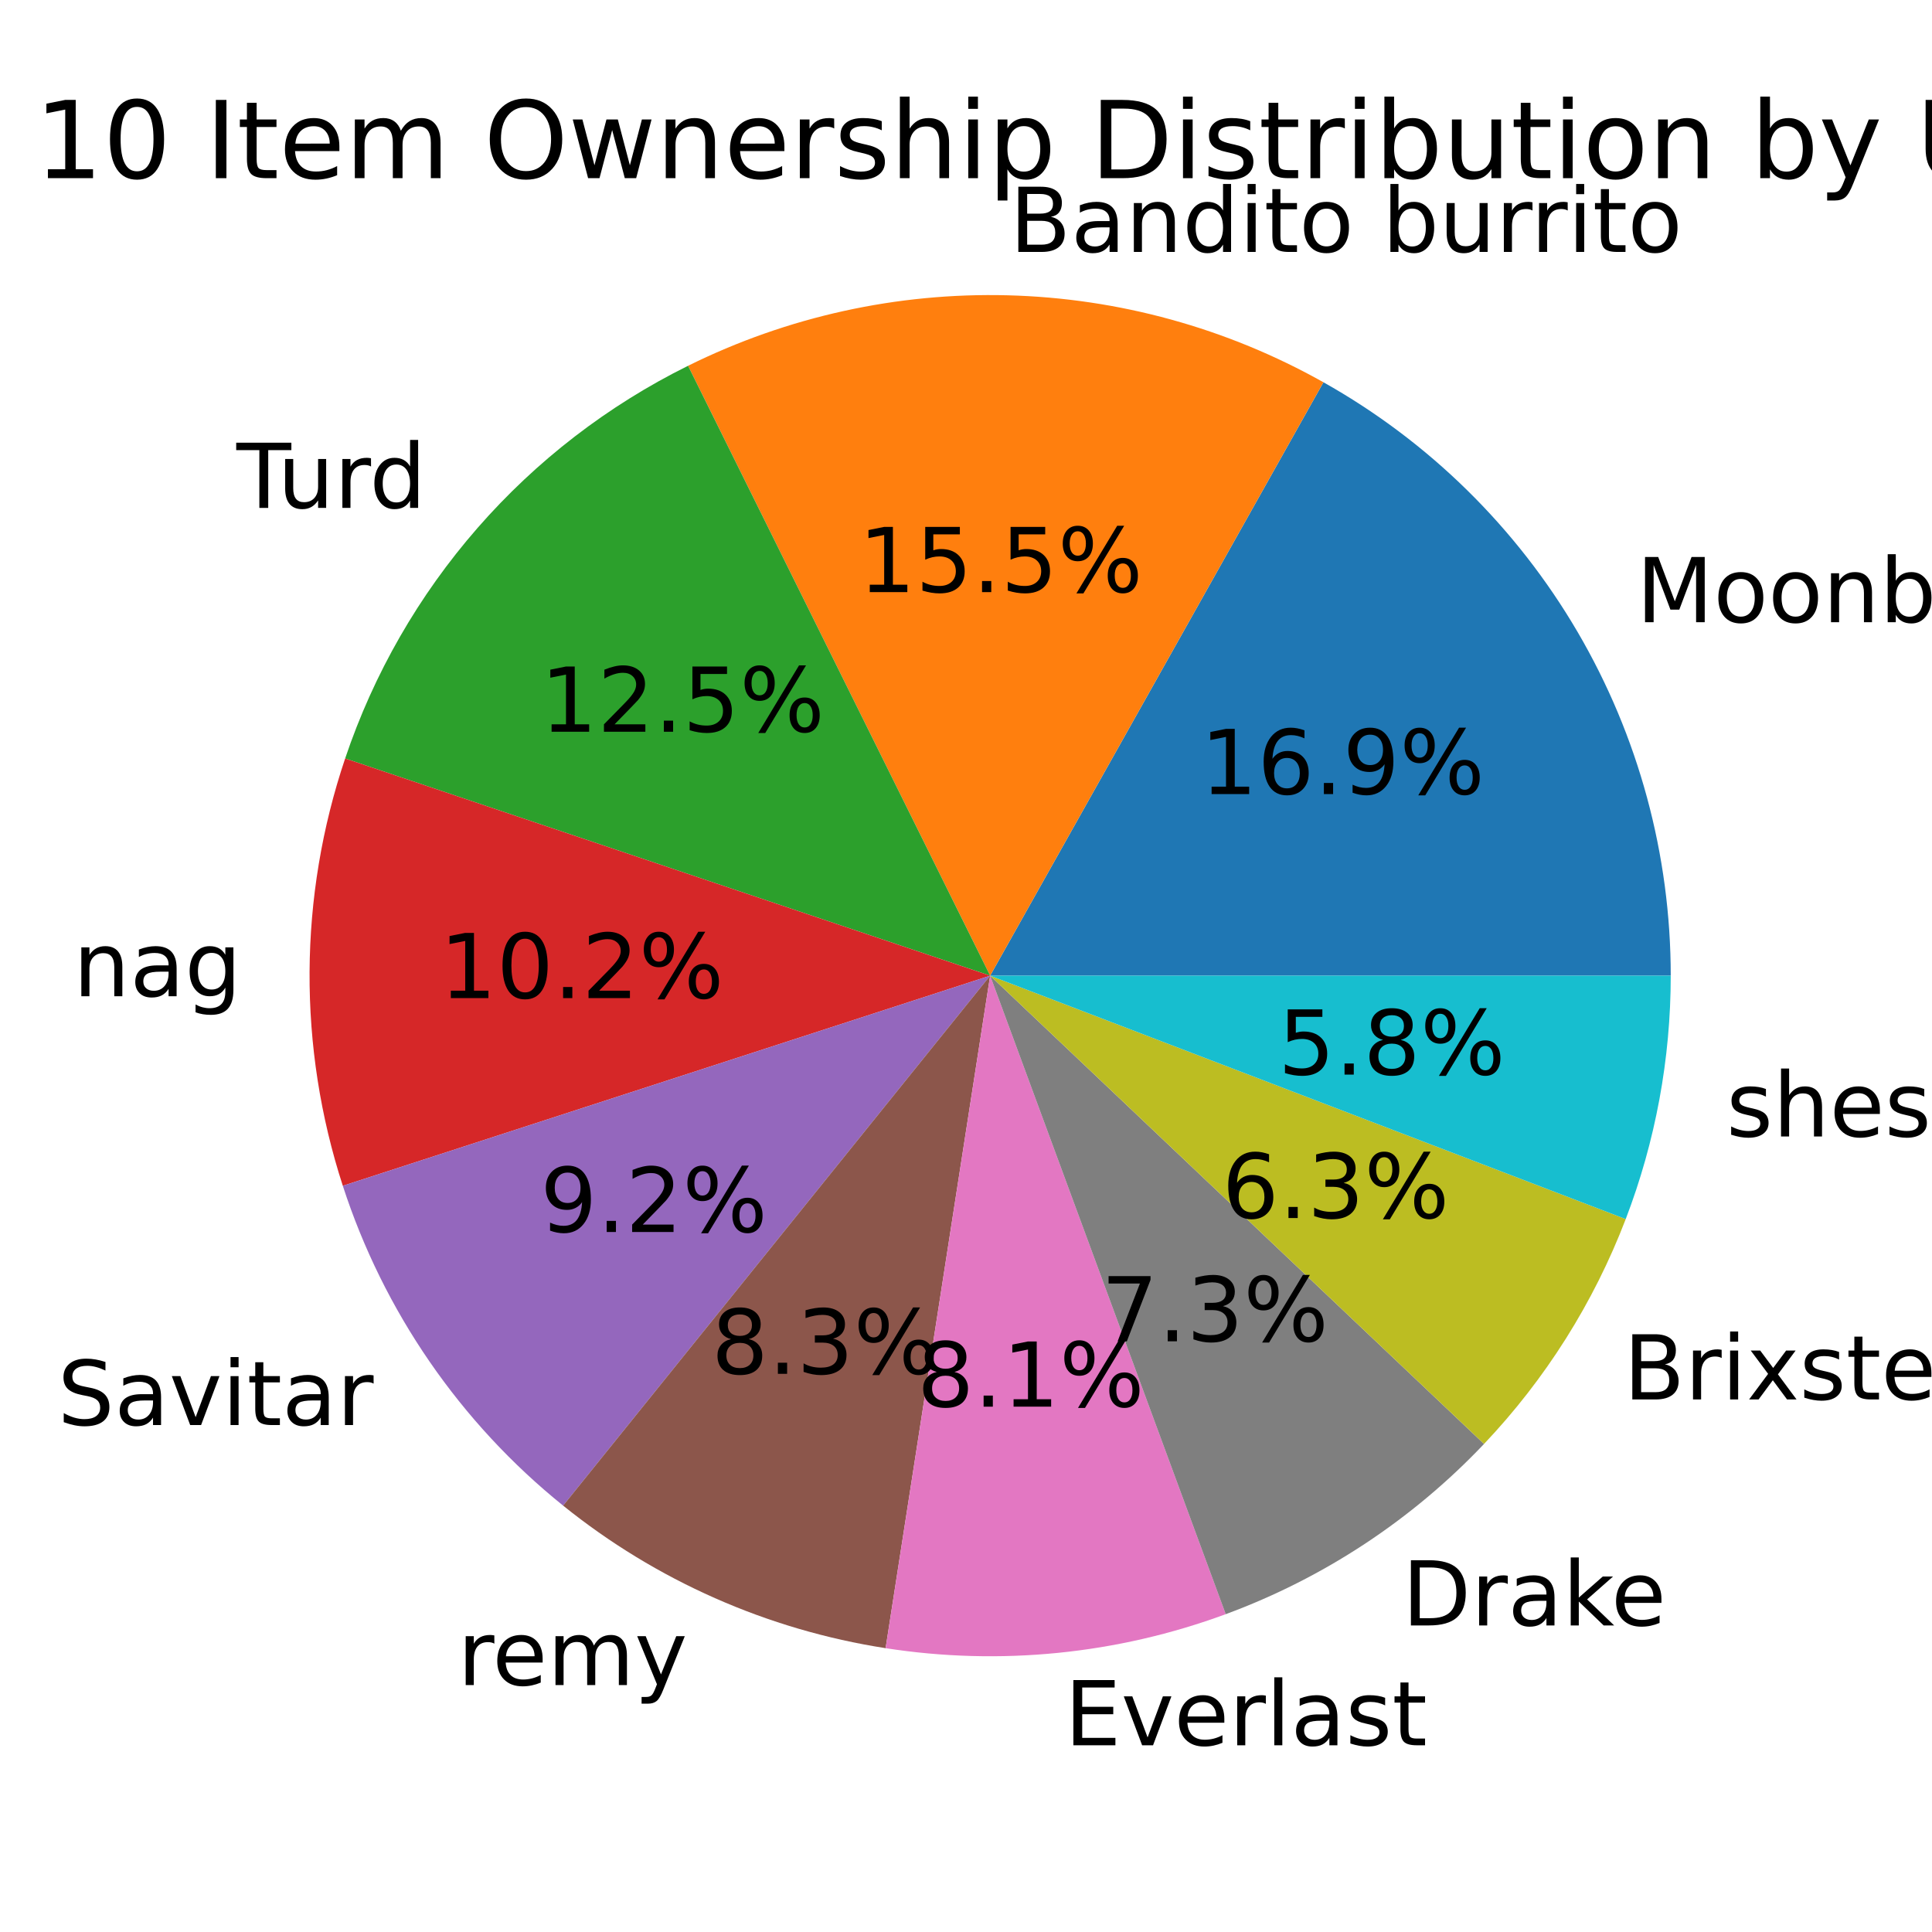
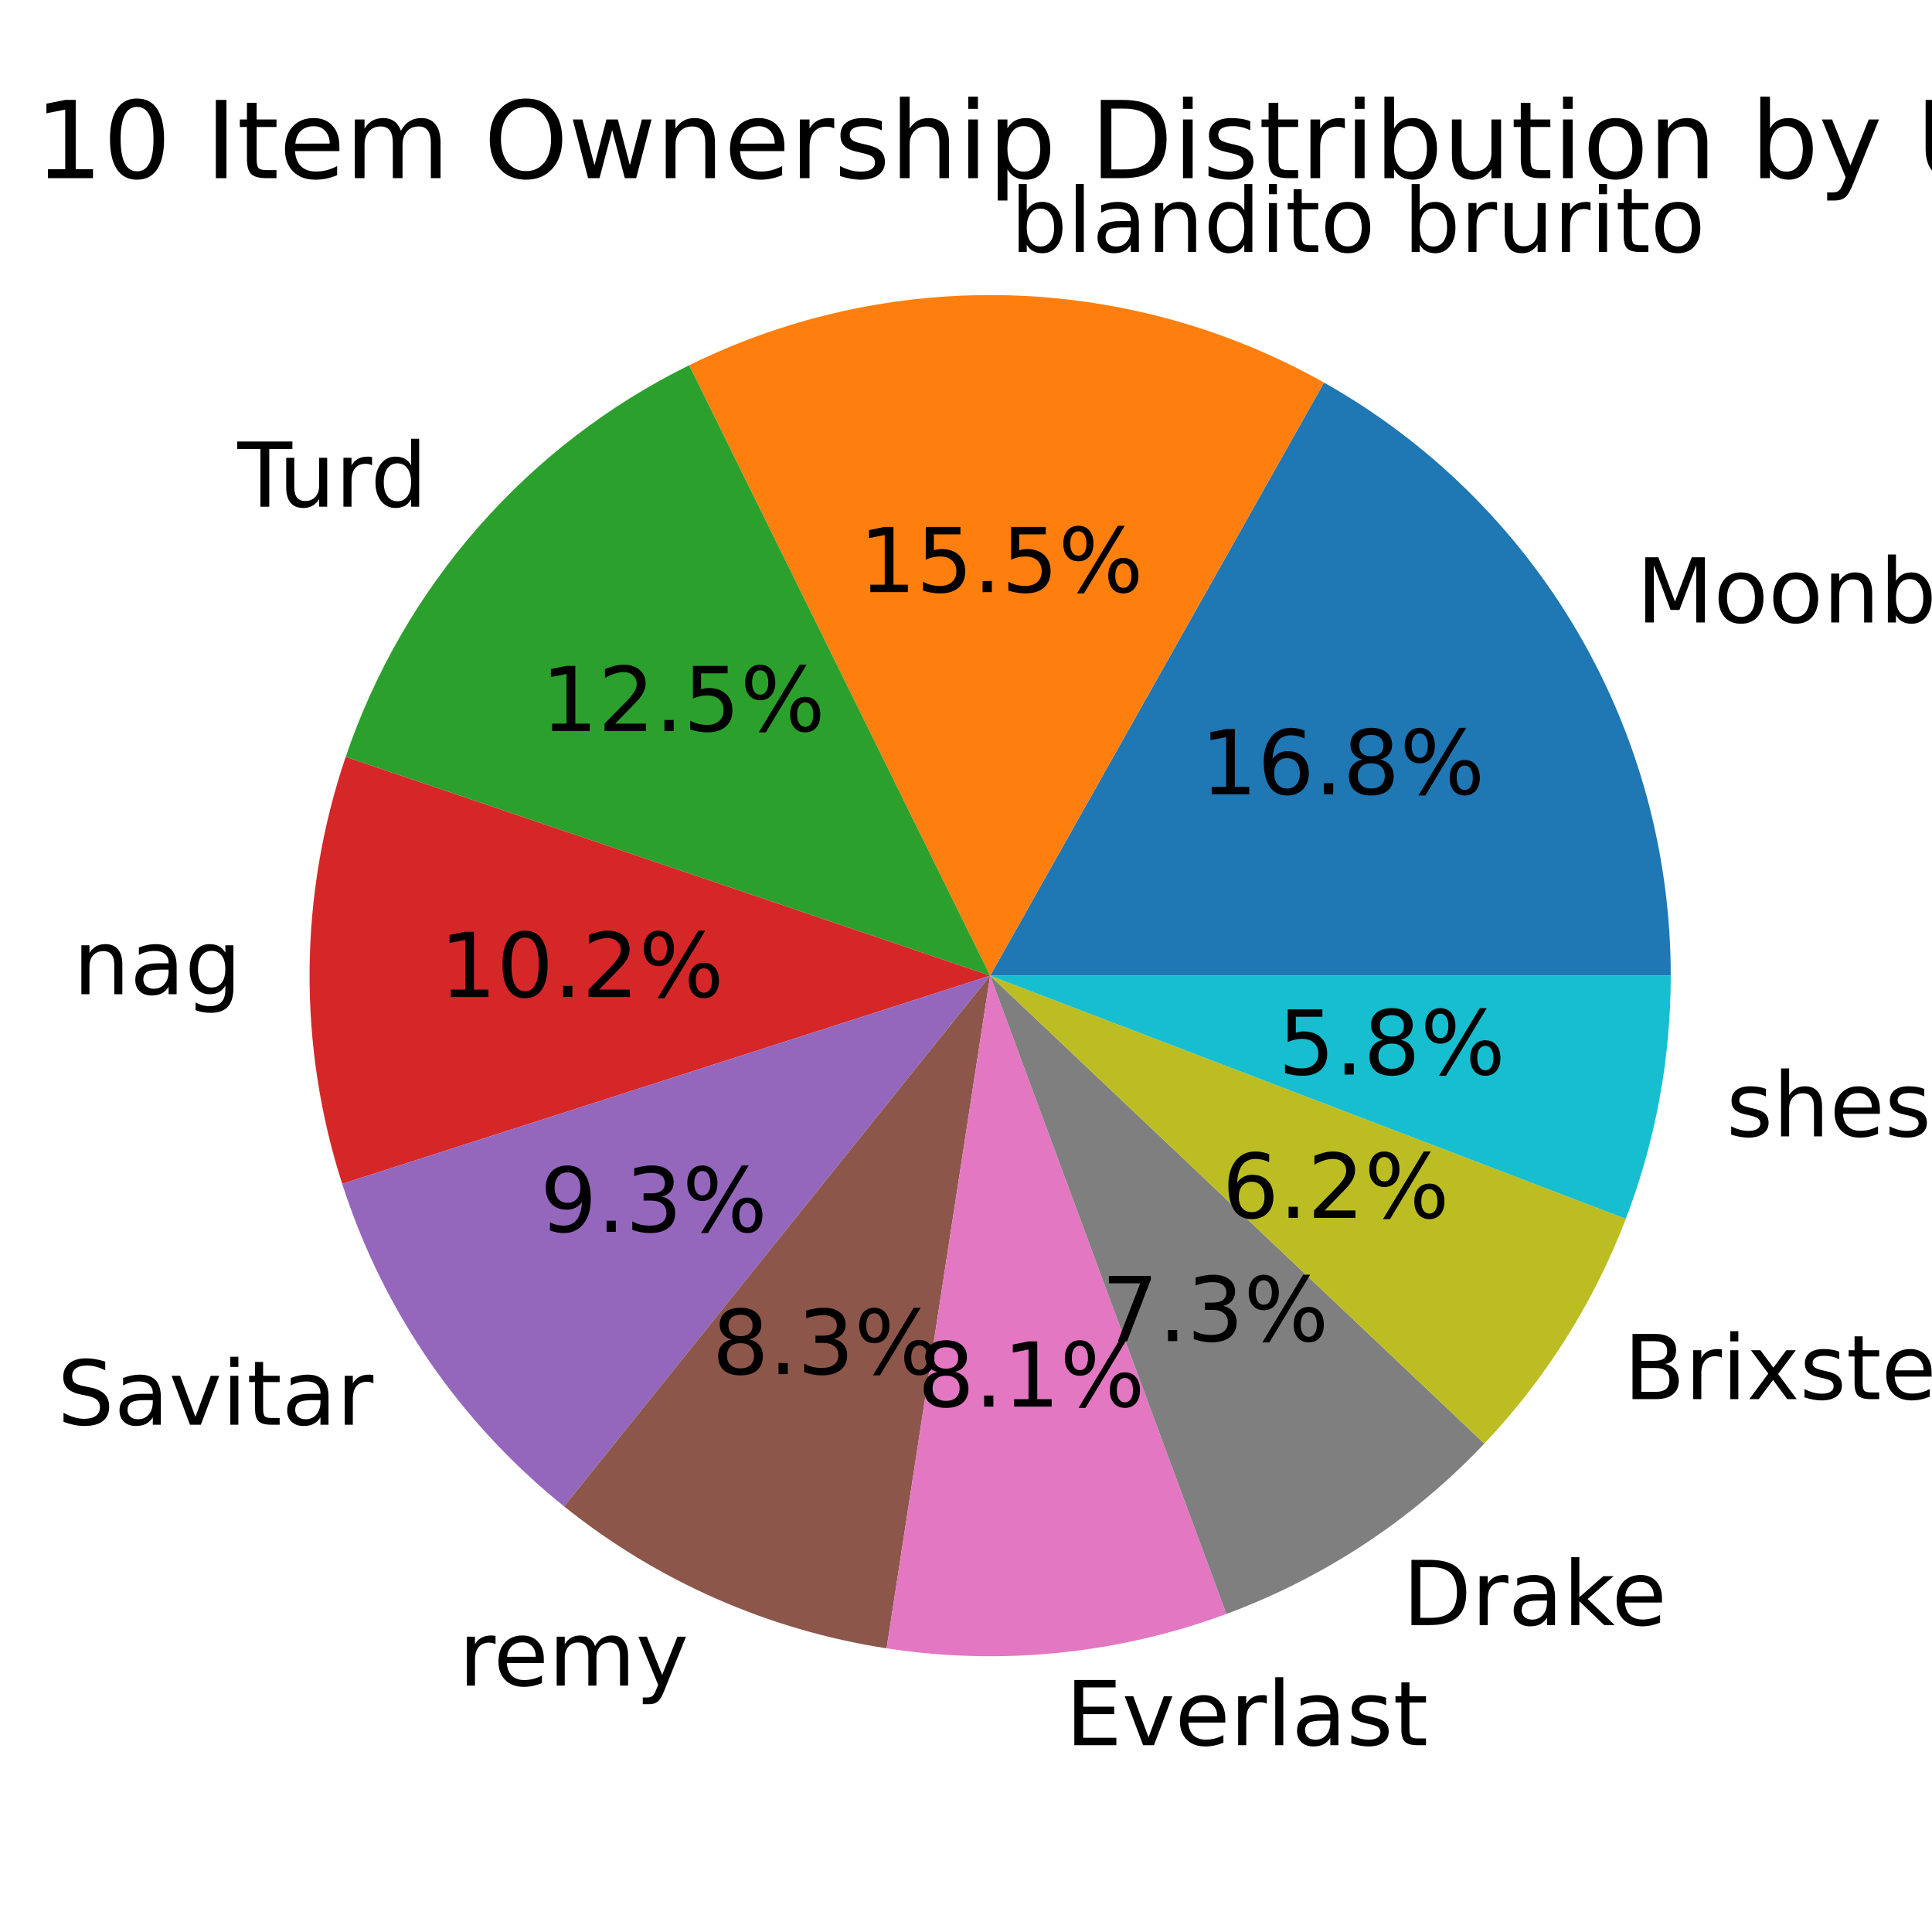
<svg xmlns="http://www.w3.org/2000/svg" xmlns:xlink="http://www.w3.org/1999/xlink" width="216pt" height="216pt" viewBox="0 0 216 216" version="1.1">
  <defs>
    <style type="text/css">*{stroke-linejoin: round; stroke-linecap: butt}</style>
  </defs>
  <g id="figure_1">
    <g id="patch_1">
      <path d="M 0 216  L 216 216  L 216 0  L 0 0  z " style="fill: #ffffff" />
    </g>
    <g id="axes_1">
      <g id="patch_2">
-         <path d="M 186.791 109.08  C 186.791 95.572 183.194 82.304 176.371 70.646  C 169.547 58.987 159.741 49.353 147.963 42.738  L 110.7 109.08  z " style="fill: #1f77b4" />
+         <path d="M 186.791 109.08  C 186.791 95.584 183.2 82.327 176.388 70.676  C 169.576 59.024 159.786 49.393 148.024 42.772  L 110.7 109.08  z " style="fill: #1f77b4" />
      </g>
      <g id="patch_3">
-         <path d="M 147.963 42.738  C 137.167 36.674 125.052 33.336 112.673 33.015  C 100.294 32.694 88.022 35.399 76.926 40.896  L 110.7 109.08  z " style="fill: #ff7f0e" />
+         <path d="M 148.024 42.772  C 137.243 36.703 125.142 33.355 112.775 33.017  C 100.407 32.68 88.142 35.364 77.046 40.836  L 110.7 109.08  z " style="fill: #ff7f0e" />
      </g>
      <g id="patch_4">
-         <path d="M 76.926 40.896  C 67.964 45.335 59.965 51.497 53.386 59.03  C 46.808 66.563 41.779 75.32 38.588 84.798  L 110.7 109.08  z " style="fill: #2ca02c" />
+         <path d="M 77.046 40.836  C 68.084 45.256 60.08 51.397 53.492 58.91  C 46.904 66.422 41.859 75.159 38.647 84.621  L 110.7 109.08  z " style="fill: #2ca02c" />
      </g>
      <g id="patch_5">
-         <path d="M 38.588 84.798  C 35.997 92.49 34.655 100.548 34.61 108.665  C 34.566 116.781 35.821 124.853 38.327 132.574  L 110.7 109.08  z " style="fill: #d62728" />
+         <path d="M 38.647 84.621  C 36.04 92.301 34.678 100.348 34.612 108.457  C 34.545 116.567 35.776 124.635 38.257 132.356  L 110.7 109.08  z " style="fill: #d62728" />
      </g>
      <g id="patch_6">
-         <path d="M 38.327 132.574  C 40.597 139.565 43.867 146.192 48.038 152.245  C 52.208 158.299 57.233 163.717 62.957 168.329  L 110.7 109.08  z " style="fill: #9467bd" />
+         <path d="M 38.257 132.356  C 40.525 139.415 43.812 146.105 48.015 152.213  C 52.218 158.32 57.291 163.781 63.073 168.422  L 110.7 109.08  z " style="fill: #9467bd" />
      </g>
      <g id="patch_7">
-         <path d="M 62.957 168.329  C 68.139 172.505 73.847 175.983 79.935 178.674  C 86.022 181.365 92.436 183.246 99.012 184.268  L 110.7 109.08  z " style="fill: #8c564b" />
+         <path d="M 63.073 168.422  C 68.259 172.584 73.968 176.049 80.055 178.727  C 86.141 181.405 92.553 183.274 99.125 184.285  L 110.7 109.08  z " style="fill: #8c564b" />
      </g>
      <g id="patch_8">
-         <path d="M 99.012 184.268  C 105.383 185.258 111.853 185.435 118.268 184.794  C 124.683 184.152 130.99 182.699 137.039 180.467  L 110.7 109.08  z " style="fill: #e377c2" />
+         <path d="M 99.125 184.285  C 105.491 185.265 111.956 185.433 118.365 184.784  C 124.773 184.135 131.073 182.675 137.114 180.439  L 110.7 109.08  z " style="fill: #e377c2" />
      </g>
      <g id="patch_9">
-         <path d="M 137.039 180.467  C 142.5 178.452 147.713 175.817 152.574 172.613  C 157.434 169.409 161.912 165.658 165.917 161.434  L 110.7 109.08  z " style="fill: #7f7f7f" />
+         <path d="M 137.114 180.439  C 142.569 178.42 147.774 175.782 152.628 172.577  C 157.482 169.372 161.952 165.621 165.951 161.397  L 110.7 109.08  z " style="fill: #7f7f7f" />
      </g>
      <g id="patch_10">
-         <path d="M 165.917 161.434  C 169.349 157.814 172.417 153.865 175.077 149.644  C 177.736 145.424 179.974 140.952 181.758 136.294  L 110.7 109.08  z " style="fill: #bcbd22" />
+         <path d="M 165.951 161.397  C 169.378 157.778 172.441 153.831 175.096 149.613  C 177.751 145.395 179.986 140.926 181.767 136.271  L 110.7 109.08  z " style="fill: #bcbd22" />
      </g>
      <g id="patch_11">
-         <path d="M 181.758 136.294  C 183.418 131.959 184.678 127.482 185.522 122.918  C 186.366 118.353 186.791 113.722 186.791 109.08  L 110.7 109.08  z " style="fill: #17becf" />
+         <path d="M 181.767 136.271  C 183.424 131.94 184.682 127.466 185.524 122.906  C 186.367 118.345 186.791 113.718 186.791 109.08  L 110.7 109.08  z " style="fill: #17becf" />
      </g>
      <g id="matplotlib.axis_1" />
      <g id="matplotlib.axis_2" />
      <g id="text_1">
-         <g transform="translate(182.9376 69.56144) scale(0.1 -0.1)">
+         <g transform="translate(182.957 69.59465) scale(0.1 -0.1)">
          <defs>
            <path id="DejaVuSans-4d" d="M 628 4666  L 1569 4666  L 2759 1491  L 3956 4666  L 4897 4666  L 4897 0  L 4281 0  L 4281 4097  L 3078 897  L 2444 897  L 1241 4097  L 1241 0  L 628 0  L 628 4666  z " transform="scale(0.015625)" />
            <path id="DejaVuSans-6f" d="M 1959 3097  Q 1497 3097 1228 2736  Q 959 2375 959 1747  Q 959 1119 1226 758  Q 1494 397 1959 397  Q 2419 397 2687 759  Q 2956 1122 2956 1747  Q 2956 2369 2687 2733  Q 2419 3097 1959 3097  z M 1959 3584  Q 2709 3584 3137 3096  Q 3566 2609 3566 1747  Q 3566 888 3137 398  Q 2709 -91 1959 -91  Q 1206 -91 779 398  Q 353 888 353 1747  Q 353 2609 779 3096  Q 1206 3584 1959 3584  z " transform="scale(0.015625)" />
            <path id="DejaVuSans-6e" d="M 3513 2113  L 3513 0  L 2938 0  L 2938 2094  Q 2938 2591 2744 2837  Q 2550 3084 2163 3084  Q 1697 3084 1428 2787  Q 1159 2491 1159 1978  L 1159 0  L 581 0  L 581 3500  L 1159 3500  L 1159 2956  Q 1366 3272 1645 3428  Q 1925 3584 2291 3584  Q 2894 3584 3203 3211  Q 3513 2838 3513 2113  z " transform="scale(0.015625)" />
            <path id="DejaVuSans-62" d="M 3116 1747  Q 3116 2381 2855 2742  Q 2594 3103 2138 3103  Q 1681 3103 1420 2742  Q 1159 2381 1159 1747  Q 1159 1113 1420 752  Q 1681 391 2138 391  Q 2594 391 2855 752  Q 3116 1113 3116 1747  z M 1159 2969  Q 1341 3281 1617 3432  Q 1894 3584 2278 3584  Q 2916 3584 3314 3078  Q 3713 2572 3713 1747  Q 3713 922 3314 415  Q 2916 -91 2278 -91  Q 1894 -91 1617 61  Q 1341 213 1159 525  L 1159 0  L 581 0  L 581 4863  L 1159 4863  L 1159 2969  z " transform="scale(0.015625)" />
            <path id="DejaVuSans-6c" d="M 603 4863  L 1178 4863  L 1178 0  L 603 0  L 603 4863  z " transform="scale(0.015625)" />
            <path id="DejaVuSans-6d" d="M 3328 2828  Q 3544 3216 3844 3400  Q 4144 3584 4550 3584  Q 5097 3584 5394 3201  Q 5691 2819 5691 2113  L 5691 0  L 5113 0  L 5113 2094  Q 5113 2597 4934 2840  Q 4756 3084 4391 3084  Q 3944 3084 3684 2787  Q 3425 2491 3425 1978  L 3425 0  L 2847 0  L 2847 2094  Q 2847 2600 2669 2842  Q 2491 3084 2119 3084  Q 1678 3084 1418 2786  Q 1159 2488 1159 1978  L 1159 0  L 581 0  L 581 3500  L 1159 3500  L 1159 2956  Q 1356 3278 1631 3431  Q 1906 3584 2284 3584  Q 2666 3584 2933 3390  Q 3200 3197 3328 2828  z " transform="scale(0.015625)" />
          </defs>
          <use xlink:href="#DejaVuSans-4d" />
          <use xlink:href="#DejaVuSans-6f" x="86.279" />
          <use xlink:href="#DejaVuSans-6f" x="147.461" />
          <use xlink:href="#DejaVuSans-6e" x="208.643" />
          <use xlink:href="#DejaVuSans-62" x="272.021" />
          <use xlink:href="#DejaVuSans-6c" x="335.498" />
          <use xlink:href="#DejaVuSans-6f" x="363.281" />
          <use xlink:href="#DejaVuSans-6f" x="424.463" />
          <use xlink:href="#DejaVuSans-6d" x="485.645" />
        </g>
      </g>
      <g id="text_2">
-         <g transform="translate(134.2187 88.77868) scale(0.1 -0.1)">
+         <g transform="translate(134.2293 88.7968) scale(0.1 -0.1)">
          <defs>
            <path id="DejaVuSans-31" d="M 794 531  L 1825 531  L 1825 4091  L 703 3866  L 703 4441  L 1819 4666  L 2450 4666  L 2450 531  L 3481 531  L 3481 0  L 794 0  L 794 531  z " transform="scale(0.015625)" />
            <path id="DejaVuSans-36" d="M 2113 2584  Q 1688 2584 1439 2293  Q 1191 2003 1191 1497  Q 1191 994 1439 701  Q 1688 409 2113 409  Q 2538 409 2786 701  Q 3034 994 3034 1497  Q 3034 2003 2786 2293  Q 2538 2584 2113 2584  z M 3366 4563  L 3366 3988  Q 3128 4100 2886 4159  Q 2644 4219 2406 4219  Q 1781 4219 1451 3797  Q 1122 3375 1075 2522  Q 1259 2794 1537 2939  Q 1816 3084 2150 3084  Q 2853 3084 3261 2657  Q 3669 2231 3669 1497  Q 3669 778 3244 343  Q 2819 -91 2113 -91  Q 1303 -91 875 529  Q 447 1150 447 2328  Q 447 3434 972 4092  Q 1497 4750 2381 4750  Q 2619 4750 2861 4703  Q 3103 4656 3366 4563  z " transform="scale(0.015625)" />
            <path id="DejaVuSans-2e" d="M 684 794  L 1344 794  L 1344 0  L 684 0  L 684 794  z " transform="scale(0.015625)" />
-             <path id="DejaVuSans-39" d="M 703 97  L 703 672  Q 941 559 1184 500  Q 1428 441 1663 441  Q 2288 441 2617 861  Q 2947 1281 2994 2138  Q 2813 1869 2534 1725  Q 2256 1581 1919 1581  Q 1219 1581 811 2004  Q 403 2428 403 3163  Q 403 3881 828 4315  Q 1253 4750 1959 4750  Q 2769 4750 3195 4129  Q 3622 3509 3622 2328  Q 3622 1225 3098 567  Q 2575 -91 1691 -91  Q 1453 -91 1209 -44  Q 966 3 703 97  z M 1959 2075  Q 2384 2075 2632 2365  Q 2881 2656 2881 3163  Q 2881 3666 2632 3958  Q 2384 4250 1959 4250  Q 1534 4250 1286 3958  Q 1038 3666 1038 3163  Q 1038 2656 1286 2365  Q 1534 2075 1959 2075  z " transform="scale(0.015625)" />
+             <path id="DejaVuSans-38" d="M 2034 2216  Q 1584 2216 1326 1975  Q 1069 1734 1069 1313  Q 1069 891 1326 650  Q 1584 409 2034 409  Q 2484 409 2743 651  Q 3003 894 3003 1313  Q 3003 1734 2745 1975  Q 2488 2216 2034 2216  z M 1403 2484  Q 997 2584 770 2862  Q 544 3141 544 3541  Q 544 4100 942 4425  Q 1341 4750 2034 4750  Q 2731 4750 3128 4425  Q 3525 4100 3525 3541  Q 3525 3141 3298 2862  Q 3072 2584 2669 2484  Q 3125 2378 3379 2068  Q 3634 1759 3634 1313  Q 3634 634 3220 271  Q 2806 -91 2034 -91  Q 1263 -91 848 271  Q 434 634 434 1313  Q 434 1759 690 2068  Q 947 2378 1403 2484  z M 1172 3481  Q 1172 3119 1398 2916  Q 1625 2713 2034 2713  Q 2441 2713 2670 2916  Q 2900 3119 2900 3481  Q 2900 3844 2670 4047  Q 2441 4250 2034 4250  Q 1625 4250 1398 4047  Q 1172 3844 1172 3481  z " transform="scale(0.015625)" />
            <path id="DejaVuSans-25" d="M 4653 2053  Q 4381 2053 4226 1822  Q 4072 1591 4072 1178  Q 4072 772 4226 539  Q 4381 306 4653 306  Q 4919 306 5073 539  Q 5228 772 5228 1178  Q 5228 1588 5073 1820  Q 4919 2053 4653 2053  z M 4653 2450  Q 5147 2450 5437 2106  Q 5728 1763 5728 1178  Q 5728 594 5436 251  Q 5144 -91 4653 -91  Q 4153 -91 3862 251  Q 3572 594 3572 1178  Q 3572 1766 3864 2108  Q 4156 2450 4653 2450  z M 1428 4353  Q 1159 4353 1004 4120  Q 850 3888 850 3481  Q 850 3069 1003 2837  Q 1156 2606 1428 2606  Q 1700 2606 1854 2837  Q 2009 3069 2009 3481  Q 2009 3884 1853 4118  Q 1697 4353 1428 4353  z M 4250 4750  L 4750 4750  L 1831 -91  L 1331 -91  L 4250 4750  z M 1428 4750  Q 1922 4750 2215 4408  Q 2509 4066 2509 3481  Q 2509 2891 2217 2550  Q 1925 2209 1428 2209  Q 931 2209 642 2551  Q 353 2894 353 3481  Q 353 4063 643 4406  Q 934 4750 1428 4750  z " transform="scale(0.015625)" />
          </defs>
          <use xlink:href="#DejaVuSans-31" />
          <use xlink:href="#DejaVuSans-36" x="63.623" />
          <use xlink:href="#DejaVuSans-2e" x="127.246" />
-           <use xlink:href="#DejaVuSans-39" x="159.033" />
+           <use xlink:href="#DejaVuSans-38" x="159.033" />
          <use xlink:href="#DejaVuSans-25" x="222.656" />
        </g>
      </g>
      <g id="text_3">
-         <g transform="translate(112.8701 28.16751) scale(0.1 -0.1)">
-           <defs>
-             <path id="DejaVuSans-42" d="M 1259 2228  L 1259 519  L 2272 519  Q 2781 519 3026 730  Q 3272 941 3272 1375  Q 3272 1813 3026 2020  Q 2781 2228 2272 2228  L 1259 2228  z M 1259 4147  L 1259 2741  L 2194 2741  Q 2656 2741 2882 2914  Q 3109 3088 3109 3444  Q 3109 3797 2882 3972  Q 2656 4147 2194 4147  L 1259 4147  z M 628 4666  L 2241 4666  Q 2963 4666 3353 4366  Q 3744 4066 3744 3513  Q 3744 3084 3544 2831  Q 3344 2578 2956 2516  Q 3422 2416 3680 2098  Q 3938 1781 3938 1306  Q 3938 681 3513 340  Q 3088 0 2303 0  L 628 0  L 628 4666  z " transform="scale(0.015625)" />
+         <g transform="translate(112.9823 28.1705) scale(0.1 -0.1)">
+           <defs>
            <path id="DejaVuSans-61" d="M 2194 1759  Q 1497 1759 1228 1600  Q 959 1441 959 1056  Q 959 750 1161 570  Q 1363 391 1709 391  Q 2188 391 2477 730  Q 2766 1069 2766 1631  L 2766 1759  L 2194 1759  z M 3341 1997  L 3341 0  L 2766 0  L 2766 531  Q 2569 213 2275 61  Q 1981 -91 1556 -91  Q 1019 -91 701 211  Q 384 513 384 1019  Q 384 1609 779 1909  Q 1175 2209 1959 2209  L 2766 2209  L 2766 2266  Q 2766 2663 2505 2880  Q 2244 3097 1772 3097  Q 1472 3097 1187 3025  Q 903 2953 641 2809  L 641 3341  Q 956 3463 1253 3523  Q 1550 3584 1831 3584  Q 2591 3584 2966 3190  Q 3341 2797 3341 1997  z " transform="scale(0.015625)" />
            <path id="DejaVuSans-64" d="M 2906 2969  L 2906 4863  L 3481 4863  L 3481 0  L 2906 0  L 2906 525  Q 2725 213 2448 61  Q 2172 -91 1784 -91  Q 1150 -91 751 415  Q 353 922 353 1747  Q 353 2572 751 3078  Q 1150 3584 1784 3584  Q 2172 3584 2448 3432  Q 2725 3281 2906 2969  z M 947 1747  Q 947 1113 1208 752  Q 1469 391 1925 391  Q 2381 391 2643 752  Q 2906 1113 2906 1747  Q 2906 2381 2643 2742  Q 2381 3103 1925 3103  Q 1469 3103 1208 2742  Q 947 2381 947 1747  z " transform="scale(0.015625)" />
            <path id="DejaVuSans-69" d="M 603 3500  L 1178 3500  L 1178 0  L 603 0  L 603 3500  z M 603 4863  L 1178 4863  L 1178 4134  L 603 4134  L 603 4863  z " transform="scale(0.015625)" />
            <path id="DejaVuSans-74" d="M 1172 4494  L 1172 3500  L 2356 3500  L 2356 3053  L 1172 3053  L 1172 1153  Q 1172 725 1289 603  Q 1406 481 1766 481  L 2356 481  L 2356 0  L 1766 0  Q 1100 0 847 248  Q 594 497 594 1153  L 594 3053  L 172 3053  L 172 3500  L 594 3500  L 594 4494  L 1172 4494  z " transform="scale(0.015625)" />
            <path id="DejaVuSans-20" transform="scale(0.015625)" />
+             <path id="DejaVuSans-72" d="M 2631 2963  Q 2534 3019 2420 3045  Q 2306 3072 2169 3072  Q 1681 3072 1420 2755  Q 1159 2438 1159 1844  L 1159 0  L 581 0  L 581 3500  L 1159 3500  L 1159 2956  Q 1341 3275 1631 3429  Q 1922 3584 2338 3584  Q 2397 3584 2469 3576  Q 2541 3569 2628 3553  L 2631 2963  z " transform="scale(0.015625)" />
            <path id="DejaVuSans-75" d="M 544 1381  L 544 3500  L 1119 3500  L 1119 1403  Q 1119 906 1312 657  Q 1506 409 1894 409  Q 2359 409 2629 706  Q 2900 1003 2900 1516  L 2900 3500  L 3475 3500  L 3475 0  L 2900 0  L 2900 538  Q 2691 219 2414 64  Q 2138 -91 1772 -91  Q 1169 -91 856 284  Q 544 659 544 1381  z M 1991 3584  L 1991 3584  z " transform="scale(0.015625)" />
-             <path id="DejaVuSans-72" d="M 2631 2963  Q 2534 3019 2420 3045  Q 2306 3072 2169 3072  Q 1681 3072 1420 2755  Q 1159 2438 1159 1844  L 1159 0  L 581 0  L 581 3500  L 1159 3500  L 1159 2956  Q 1341 3275 1631 3429  Q 1922 3584 2338 3584  Q 2397 3584 2469 3576  Q 2541 3569 2628 3553  L 2631 2963  z " transform="scale(0.015625)" />
-           </defs>
-           <use xlink:href="#DejaVuSans-42" />
-           <use xlink:href="#DejaVuSans-61" x="68.604" />
-           <use xlink:href="#DejaVuSans-6e" x="129.883" />
-           <use xlink:href="#DejaVuSans-64" x="193.262" />
-           <use xlink:href="#DejaVuSans-69" x="256.738" />
-           <use xlink:href="#DejaVuSans-74" x="284.521" />
-           <use xlink:href="#DejaVuSans-6f" x="323.73" />
-           <use xlink:href="#DejaVuSans-20" x="384.912" />
-           <use xlink:href="#DejaVuSans-62" x="416.699" />
-           <use xlink:href="#DejaVuSans-75" x="480.176" />
-           <use xlink:href="#DejaVuSans-72" x="543.555" />
-           <use xlink:href="#DejaVuSans-72" x="582.918" />
-           <use xlink:href="#DejaVuSans-69" x="624.031" />
-           <use xlink:href="#DejaVuSans-74" x="651.814" />
-           <use xlink:href="#DejaVuSans-6f" x="691.023" />
+           </defs>
+           <use xlink:href="#DejaVuSans-62" />
+           <use xlink:href="#DejaVuSans-6c" x="63.477" />
+           <use xlink:href="#DejaVuSans-61" x="91.26" />
+           <use xlink:href="#DejaVuSans-6e" x="152.539" />
+           <use xlink:href="#DejaVuSans-64" x="215.918" />
+           <use xlink:href="#DejaVuSans-69" x="279.395" />
+           <use xlink:href="#DejaVuSans-74" x="307.178" />
+           <use xlink:href="#DejaVuSans-6f" x="346.387" />
+           <use xlink:href="#DejaVuSans-20" x="407.568" />
+           <use xlink:href="#DejaVuSans-62" x="439.355" />
+           <use xlink:href="#DejaVuSans-72" x="502.832" />
+           <use xlink:href="#DejaVuSans-75" x="543.945" />
+           <use xlink:href="#DejaVuSans-72" x="607.324" />
+           <use xlink:href="#DejaVuSans-69" x="648.438" />
+           <use xlink:href="#DejaVuSans-74" x="676.221" />
+           <use xlink:href="#DejaVuSans-6f" x="715.43" />
        </g>
      </g>
      <g id="text_4">
-         <g transform="translate(96.00008 66.20018) scale(0.1 -0.1)">
+         <g transform="translate(96.06129 66.20181) scale(0.1 -0.1)">
          <defs>
            <path id="DejaVuSans-35" d="M 691 4666  L 3169 4666  L 3169 4134  L 1269 4134  L 1269 2991  Q 1406 3038 1543 3061  Q 1681 3084 1819 3084  Q 2600 3084 3056 2656  Q 3513 2228 3513 1497  Q 3513 744 3044 326  Q 2575 -91 1722 -91  Q 1428 -91 1123 -41  Q 819 9 494 109  L 494 744  Q 775 591 1075 516  Q 1375 441 1709 441  Q 2250 441 2565 725  Q 2881 1009 2881 1497  Q 2881 1984 2565 2268  Q 2250 2553 1709 2553  Q 1456 2553 1204 2497  Q 953 2441 691 2322  L 691 4666  z " transform="scale(0.015625)" />
          </defs>
          <use xlink:href="#DejaVuSans-31" />
          <use xlink:href="#DejaVuSans-35" x="63.623" />
          <use xlink:href="#DejaVuSans-2e" x="127.246" />
          <use xlink:href="#DejaVuSans-35" x="159.033" />
          <use xlink:href="#DejaVuSans-25" x="222.656" />
        </g>
      </g>
      <g id="text_5">
-         <g transform="translate(26.43785 56.78465) scale(0.1 -0.1)">
+         <g transform="translate(26.55382 56.65213) scale(0.1 -0.1)">
          <defs>
            <path id="DejaVuSans-54" d="M -19 4666  L 3928 4666  L 3928 4134  L 2272 4134  L 2272 0  L 1638 0  L 1638 4134  L -19 4134  L -19 4666  z " transform="scale(0.015625)" />
          </defs>
          <use xlink:href="#DejaVuSans-54" />
          <use xlink:href="#DejaVuSans-75" x="45.959" />
          <use xlink:href="#DejaVuSans-72" x="109.338" />
          <use xlink:href="#DejaVuSans-64" x="148.701" />
        </g>
      </g>
      <g id="text_6">
-         <g transform="translate(60.42824 81.80952) scale(0.1 -0.1)">
+         <g transform="translate(60.4915 81.73724) scale(0.1 -0.1)">
          <defs>
            <path id="DejaVuSans-32" d="M 1228 531  L 3431 531  L 3431 0  L 469 0  L 469 531  Q 828 903 1448 1529  Q 2069 2156 2228 2338  Q 2531 2678 2651 2914  Q 2772 3150 2772 3378  Q 2772 3750 2511 3984  Q 2250 4219 1831 4219  Q 1534 4219 1204 4116  Q 875 4013 500 3803  L 500 4441  Q 881 4594 1212 4672  Q 1544 4750 1819 4750  Q 2544 4750 2975 4387  Q 3406 4025 3406 3419  Q 3406 3131 3298 2873  Q 3191 2616 2906 2266  Q 2828 2175 2409 1742  Q 1991 1309 1228 531  z " transform="scale(0.015625)" />
          </defs>
          <use xlink:href="#DejaVuSans-31" />
          <use xlink:href="#DejaVuSans-32" x="63.623" />
          <use xlink:href="#DejaVuSans-2e" x="127.246" />
          <use xlink:href="#DejaVuSans-35" x="159.033" />
          <use xlink:href="#DejaVuSans-25" x="222.656" />
        </g>
      </g>
      <g id="text_7">
-         <g transform="translate(8.187185 111.3825) scale(0.1 -0.1)">
+         <g transform="translate(8.188739 111.1546) scale(0.1 -0.1)">
          <defs>
            <path id="DejaVuSans-67" d="M 2906 1791  Q 2906 2416 2648 2759  Q 2391 3103 1925 3103  Q 1463 3103 1205 2759  Q 947 2416 947 1791  Q 947 1169 1205 825  Q 1463 481 1925 481  Q 2391 481 2648 825  Q 2906 1169 2906 1791  z M 3481 434  Q 3481 -459 3084 -895  Q 2688 -1331 1869 -1331  Q 1566 -1331 1297 -1286  Q 1028 -1241 775 -1147  L 775 -588  Q 1028 -725 1275 -790  Q 1522 -856 1778 -856  Q 2344 -856 2625 -561  Q 2906 -266 2906 331  L 2906 616  Q 2728 306 2450 153  Q 2172 0 1784 0  Q 1141 0 747 490  Q 353 981 353 1791  Q 353 2603 747 3093  Q 1141 3584 1784 3584  Q 2172 3584 2450 3431  Q 2728 3278 2906 2969  L 2906 3500  L 3481 3500  L 3481 434  z " transform="scale(0.015625)" />
          </defs>
          <use xlink:href="#DejaVuSans-6e" />
          <use xlink:href="#DejaVuSans-61" x="63.379" />
          <use xlink:href="#DejaVuSans-67" x="124.658" />
        </g>
      </g>
      <g id="text_8">
-         <g transform="translate(49.16254 111.5902) scale(0.1 -0.1)">
+         <g transform="translate(49.16339 111.4659) scale(0.1 -0.1)">
          <defs>
            <path id="DejaVuSans-30" d="M 2034 4250  Q 1547 4250 1301 3770  Q 1056 3291 1056 2328  Q 1056 1369 1301 889  Q 1547 409 2034 409  Q 2525 409 2770 889  Q 3016 1369 3016 2328  Q 3016 3291 2770 3770  Q 2525 4250 2034 4250  z M 2034 4750  Q 2819 4750 3233 4129  Q 3647 3509 3647 2328  Q 3647 1150 3233 529  Q 2819 -91 2034 -91  Q 1250 -91 836 529  Q 422 1150 422 2328  Q 422 3509 836 4129  Q 1250 4750 2034 4750  z " transform="scale(0.015625)" />
          </defs>
          <use xlink:href="#DejaVuSans-31" />
          <use xlink:href="#DejaVuSans-30" x="63.623" />
          <use xlink:href="#DejaVuSans-2e" x="127.246" />
          <use xlink:href="#DejaVuSans-32" x="159.033" />
          <use xlink:href="#DejaVuSans-25" x="222.656" />
        </g>
      </g>
      <g id="text_9">
-         <g transform="translate(6.438544 159.3213) scale(0.1 -0.1)">
+         <g transform="translate(6.413695 159.2852) scale(0.1 -0.1)">
          <defs>
            <path id="DejaVuSans-53" d="M 3425 4513  L 3425 3897  Q 3066 4069 2747 4153  Q 2428 4238 2131 4238  Q 1616 4238 1336 4038  Q 1056 3838 1056 3469  Q 1056 3159 1242 3001  Q 1428 2844 1947 2747  L 2328 2669  Q 3034 2534 3370 2195  Q 3706 1856 3706 1288  Q 3706 609 3251 259  Q 2797 -91 1919 -91  Q 1588 -91 1214 -16  Q 841 59 441 206  L 441 856  Q 825 641 1194 531  Q 1563 422 1919 422  Q 2459 422 2753 634  Q 3047 847 3047 1241  Q 3047 1584 2836 1778  Q 2625 1972 2144 2069  L 1759 2144  Q 1053 2284 737 2584  Q 422 2884 422 3419  Q 422 4038 858 4394  Q 1294 4750 2059 4750  Q 2388 4750 2728 4690  Q 3069 4631 3425 4513  z " transform="scale(0.015625)" />
            <path id="DejaVuSans-76" d="M 191 3500  L 800 3500  L 1894 563  L 2988 3500  L 3597 3500  L 2284 0  L 1503 0  L 191 3500  z " transform="scale(0.015625)" />
          </defs>
          <use xlink:href="#DejaVuSans-53" />
          <use xlink:href="#DejaVuSans-61" x="63.477" />
          <use xlink:href="#DejaVuSans-76" x="124.756" />
          <use xlink:href="#DejaVuSans-69" x="183.936" />
          <use xlink:href="#DejaVuSans-74" x="211.719" />
          <use xlink:href="#DejaVuSans-61" x="250.928" />
          <use xlink:href="#DejaVuSans-72" x="312.207" />
        </g>
      </g>
      <g id="text_10">
-         <g transform="translate(60.40021 137.7386) scale(0.1 -0.1)">
+         <g transform="translate(60.38666 137.7189) scale(0.1 -0.1)">
+           <defs>
+             <path id="DejaVuSans-39" d="M 703 97  L 703 672  Q 941 559 1184 500  Q 1428 441 1663 441  Q 2288 441 2617 861  Q 2947 1281 2994 2138  Q 2813 1869 2534 1725  Q 2256 1581 1919 1581  Q 1219 1581 811 2004  Q 403 2428 403 3163  Q 403 3881 828 4315  Q 1253 4750 1959 4750  Q 2769 4750 3195 4129  Q 3622 3509 3622 2328  Q 3622 1225 3098 567  Q 2575 -91 1691 -91  Q 1453 -91 1209 -44  Q 966 3 703 97  z M 1959 2075  Q 2384 2075 2632 2365  Q 2881 2656 2881 3163  Q 2881 3666 2632 3958  Q 2384 4250 1959 4250  Q 1534 4250 1286 3958  Q 1038 3666 1038 3163  Q 1038 2656 1286 2365  Q 1534 2075 1959 2075  z " transform="scale(0.015625)" />
+             <path id="DejaVuSans-33" d="M 2597 2516  Q 3050 2419 3304 2112  Q 3559 1806 3559 1356  Q 3559 666 3084 287  Q 2609 -91 1734 -91  Q 1441 -91 1130 -33  Q 819 25 488 141  L 488 750  Q 750 597 1062 519  Q 1375 441 1716 441  Q 2309 441 2620 675  Q 2931 909 2931 1356  Q 2931 1769 2642 2001  Q 2353 2234 1838 2234  L 1294 2234  L 1294 2753  L 1863 2753  Q 2328 2753 2575 2939  Q 2822 3125 2822 3475  Q 2822 3834 2567 4026  Q 2313 4219 1838 4219  Q 1578 4219 1281 4162  Q 984 4106 628 3988  L 628 4550  Q 988 4650 1302 4700  Q 1616 4750 1894 4750  Q 2613 4750 3031 4423  Q 3450 4097 3450 3541  Q 3450 3153 3228 2886  Q 3006 2619 2597 2516  z " transform="scale(0.015625)" />
+           </defs>
          <use xlink:href="#DejaVuSans-39" />
          <use xlink:href="#DejaVuSans-2e" x="63.623" />
-           <use xlink:href="#DejaVuSans-32" x="95.41" />
+           <use xlink:href="#DejaVuSans-33" x="95.41" />
          <use xlink:href="#DejaVuSans-25" x="159.033" />
        </g>
      </g>
      <g id="text_11">
-         <g transform="translate(51.15957 188.3927) scale(0.1 -0.1)">
+         <g transform="translate(51.29167 188.4509) scale(0.1 -0.1)">
          <defs>
            <path id="DejaVuSans-65" d="M 3597 1894  L 3597 1613  L 953 1613  Q 991 1019 1311 708  Q 1631 397 2203 397  Q 2534 397 2845 478  Q 3156 559 3463 722  L 3463 178  Q 3153 47 2828 -22  Q 2503 -91 2169 -91  Q 1331 -91 842 396  Q 353 884 353 1716  Q 353 2575 817 3079  Q 1281 3584 2069 3584  Q 2775 3584 3186 3129  Q 3597 2675 3597 1894  z M 3022 2063  Q 3016 2534 2758 2815  Q 2500 3097 2075 3097  Q 1594 3097 1305 2825  Q 1016 2553 972 2059  L 3022 2063  z " transform="scale(0.015625)" />
            <path id="DejaVuSans-79" d="M 2059 -325  Q 1816 -950 1584 -1140  Q 1353 -1331 966 -1331  L 506 -1331  L 506 -850  L 844 -850  Q 1081 -850 1212 -737  Q 1344 -625 1503 -206  L 1606 56  L 191 3500  L 800 3500  L 1894 763  L 2988 3500  L 3597 3500  L 2059 -325  z " transform="scale(0.015625)" />
          </defs>
          <use xlink:href="#DejaVuSans-72" />
          <use xlink:href="#DejaVuSans-65" x="38.863" />
          <use xlink:href="#DejaVuSans-6d" x="100.387" />
          <use xlink:href="#DejaVuSans-79" x="197.799" />
        </g>
      </g>
      <g id="text_12">
-         <g transform="translate(79.53839 153.5957) scale(0.1 -0.1)">
-           <defs>
-             <path id="DejaVuSans-38" d="M 2034 2216  Q 1584 2216 1326 1975  Q 1069 1734 1069 1313  Q 1069 891 1326 650  Q 1584 409 2034 409  Q 2484 409 2743 651  Q 3003 894 3003 1313  Q 3003 1734 2745 1975  Q 2488 2216 2034 2216  z M 1403 2484  Q 997 2584 770 2862  Q 544 3141 544 3541  Q 544 4100 942 4425  Q 1341 4750 2034 4750  Q 2731 4750 3128 4425  Q 3525 4100 3525 3541  Q 3525 3141 3298 2862  Q 3072 2584 2669 2484  Q 3125 2378 3379 2068  Q 3634 1759 3634 1313  Q 3634 634 3220 271  Q 2806 -91 2034 -91  Q 1263 -91 848 271  Q 434 634 434 1313  Q 434 1759 690 2068  Q 947 2378 1403 2484  z M 1172 3481  Q 1172 3119 1398 2916  Q 1625 2713 2034 2713  Q 2441 2713 2670 2916  Q 2900 3119 2900 3481  Q 2900 3844 2670 4047  Q 2441 4250 2034 4250  Q 1625 4250 1398 4047  Q 1172 3844 1172 3481  z " transform="scale(0.015625)" />
-             <path id="DejaVuSans-33" d="M 2597 2516  Q 3050 2419 3304 2112  Q 3559 1806 3559 1356  Q 3559 666 3084 287  Q 2609 -91 1734 -91  Q 1441 -91 1130 -33  Q 819 25 488 141  L 488 750  Q 750 597 1062 519  Q 1375 441 1716 441  Q 2309 441 2620 675  Q 2931 909 2931 1356  Q 2931 1769 2642 2001  Q 2353 2234 1838 2234  L 1294 2234  L 1294 2753  L 1863 2753  Q 2328 2753 2575 2939  Q 2822 3125 2822 3475  Q 2822 3834 2567 4026  Q 2313 4219 1838 4219  Q 1578 4219 1281 4162  Q 984 4106 628 3988  L 628 4550  Q 988 4650 1302 4700  Q 1616 4750 1894 4750  Q 2613 4750 3031 4423  Q 3450 4097 3450 3541  Q 3450 3153 3228 2886  Q 3006 2619 2597 2516  z " transform="scale(0.015625)" />
-           </defs>
+         <g transform="translate(79.61044 153.6275) scale(0.1 -0.1)">
          <use xlink:href="#DejaVuSans-38" />
          <use xlink:href="#DejaVuSans-2e" x="63.623" />
          <use xlink:href="#DejaVuSans-33" x="95.41" />
          <use xlink:href="#DejaVuSans-25" x="159.033" />
        </g>
      </g>
      <g id="text_13">
-         <g transform="translate(119.0248 195.1244) scale(0.1 -0.1)">
+         <g transform="translate(119.1312 195.1137) scale(0.1 -0.1)">
          <defs>
            <path id="DejaVuSans-45" d="M 628 4666  L 3578 4666  L 3578 4134  L 1259 4134  L 1259 2753  L 3481 2753  L 3481 2222  L 1259 2222  L 1259 531  L 3634 531  L 3634 0  L 628 0  L 628 4666  z " transform="scale(0.015625)" />
            <path id="DejaVuSans-73" d="M 2834 3397  L 2834 2853  Q 2591 2978 2328 3040  Q 2066 3103 1784 3103  Q 1356 3103 1142 2972  Q 928 2841 928 2578  Q 928 2378 1081 2264  Q 1234 2150 1697 2047  L 1894 2003  Q 2506 1872 2764 1633  Q 3022 1394 3022 966  Q 3022 478 2636 193  Q 2250 -91 1575 -91  Q 1294 -91 989 -36  Q 684 19 347 128  L 347 722  Q 666 556 975 473  Q 1284 391 1588 391  Q 1994 391 2212 530  Q 2431 669 2431 922  Q 2431 1156 2273 1281  Q 2116 1406 1581 1522  L 1381 1569  Q 847 1681 609 1914  Q 372 2147 372 2553  Q 372 3047 722 3315  Q 1072 3584 1716 3584  Q 2034 3584 2315 3537  Q 2597 3491 2834 3397  z " transform="scale(0.015625)" />
          </defs>
          <use xlink:href="#DejaVuSans-45" />
          <use xlink:href="#DejaVuSans-76" x="63.184" />
          <use xlink:href="#DejaVuSans-65" x="122.363" />
          <use xlink:href="#DejaVuSans-72" x="183.887" />
          <use xlink:href="#DejaVuSans-6c" x="225" />
          <use xlink:href="#DejaVuSans-61" x="252.783" />
          <use xlink:href="#DejaVuSans-73" x="314.062" />
          <use xlink:href="#DejaVuSans-74" x="366.162" />
        </g>
      </g>
      <g id="text_14">
-         <g transform="translate(102.5385 157.2675) scale(0.1 -0.1)">
+         <g transform="translate(102.5965 157.2617) scale(0.1 -0.1)">
          <use xlink:href="#DejaVuSans-38" />
          <use xlink:href="#DejaVuSans-2e" x="63.623" />
          <use xlink:href="#DejaVuSans-31" x="95.41" />
          <use xlink:href="#DejaVuSans-25" x="159.033" />
        </g>
      </g>
      <g id="text_15">
-         <g transform="translate(156.761 181.7255) scale(0.1 -0.1)">
+         <g transform="translate(156.821 181.686) scale(0.1 -0.1)">
          <defs>
            <path id="DejaVuSans-44" d="M 1259 4147  L 1259 519  L 2022 519  Q 2988 519 3436 956  Q 3884 1394 3884 2338  Q 3884 3275 3436 3711  Q 2988 4147 2022 4147  L 1259 4147  z M 628 4666  L 1925 4666  Q 3281 4666 3915 4102  Q 4550 3538 4550 2338  Q 4550 1131 3912 565  Q 3275 0 1925 0  L 628 0  L 628 4666  z " transform="scale(0.015625)" />
            <path id="DejaVuSans-6b" d="M 581 4863  L 1159 4863  L 1159 1991  L 2875 3500  L 3609 3500  L 1753 1863  L 3688 0  L 2938 0  L 1159 1709  L 1159 0  L 581 0  L 581 4863  z " transform="scale(0.015625)" />
          </defs>
          <use xlink:href="#DejaVuSans-44" />
          <use xlink:href="#DejaVuSans-72" x="77.002" />
          <use xlink:href="#DejaVuSans-61" x="118.115" />
          <use xlink:href="#DejaVuSans-6b" x="179.395" />
          <use xlink:href="#DejaVuSans-65" x="233.68" />
        </g>
      </g>
      <g id="text_16">
-         <g transform="translate(123.1219 149.9591) scale(0.1 -0.1)">
+         <g transform="translate(123.1545 149.9375) scale(0.1 -0.1)">
          <defs>
            <path id="DejaVuSans-37" d="M 525 4666  L 3525 4666  L 3525 4397  L 1831 0  L 1172 0  L 2766 4134  L 525 4134  L 525 4666  z " transform="scale(0.015625)" />
          </defs>
          <use xlink:href="#DejaVuSans-37" />
          <use xlink:href="#DejaVuSans-2e" x="63.623" />
          <use xlink:href="#DejaVuSans-33" x="95.41" />
          <use xlink:href="#DejaVuSans-25" x="159.033" />
        </g>
      </g>
      <g id="text_17">
-         <g transform="translate(181.5143 156.4602) scale(0.1 -0.1)">
-           <defs>
+         <g transform="translate(181.5361 156.4257) scale(0.1 -0.1)">
+           <defs>
+             <path id="DejaVuSans-42" d="M 1259 2228  L 1259 519  L 2272 519  Q 2781 519 3026 730  Q 3272 941 3272 1375  Q 3272 1813 3026 2020  Q 2781 2228 2272 2228  L 1259 2228  z M 1259 4147  L 1259 2741  L 2194 2741  Q 2656 2741 2882 2914  Q 3109 3088 3109 3444  Q 3109 3797 2882 3972  Q 2656 4147 2194 4147  L 1259 4147  z M 628 4666  L 2241 4666  Q 2963 4666 3353 4366  Q 3744 4066 3744 3513  Q 3744 3084 3544 2831  Q 3344 2578 2956 2516  Q 3422 2416 3680 2098  Q 3938 1781 3938 1306  Q 3938 681 3513 340  Q 3088 0 2303 0  L 628 0  L 628 4666  z " transform="scale(0.015625)" />
            <path id="DejaVuSans-78" d="M 3513 3500  L 2247 1797  L 3578 0  L 2900 0  L 1881 1375  L 863 0  L 184 0  L 1544 1831  L 300 3500  L 978 3500  L 1906 2253  L 2834 3500  L 3513 3500  z " transform="scale(0.015625)" />
          </defs>
          <use xlink:href="#DejaVuSans-42" />
          <use xlink:href="#DejaVuSans-72" x="68.604" />
          <use xlink:href="#DejaVuSans-69" x="109.717" />
          <use xlink:href="#DejaVuSans-78" x="137.5" />
          <use xlink:href="#DejaVuSans-73" x="196.68" />
          <use xlink:href="#DejaVuSans-74" x="248.779" />
          <use xlink:href="#DejaVuSans-65" x="287.988" />
          <use xlink:href="#DejaVuSans-72" x="349.512" />
        </g>
      </g>
      <g id="text_18">
-         <g transform="translate(136.6237 136.178) scale(0.1 -0.1)">
+         <g transform="translate(136.6355 136.1592) scale(0.1 -0.1)">
          <use xlink:href="#DejaVuSans-36" />
          <use xlink:href="#DejaVuSans-2e" x="63.623" />
-           <use xlink:href="#DejaVuSans-33" x="95.41" />
+           <use xlink:href="#DejaVuSans-32" x="95.41" />
          <use xlink:href="#DejaVuSans-25" x="159.033" />
        </g>
      </g>
      <g id="text_19">
-         <g transform="translate(193.0043 127.0607) scale(0.1 -0.1)">
+         <g transform="translate(193.0067 127.0476) scale(0.1 -0.1)">
          <defs>
            <path id="DejaVuSans-68" d="M 3513 2113  L 3513 0  L 2938 0  L 2938 2094  Q 2938 2591 2744 2837  Q 2550 3084 2163 3084  Q 1697 3084 1428 2787  Q 1159 2491 1159 1978  L 1159 0  L 581 0  L 581 4863  L 1159 4863  L 1159 2956  Q 1366 3272 1645 3428  Q 1925 3584 2291 3584  Q 2894 3584 3203 3211  Q 3513 2838 3513 2113  z " transform="scale(0.015625)" />
          </defs>
          <use xlink:href="#DejaVuSans-73" />
          <use xlink:href="#DejaVuSans-68" x="52.1" />
          <use xlink:href="#DejaVuSans-65" x="115.479" />
          <use xlink:href="#DejaVuSans-73" x="177.002" />
          <use xlink:href="#DejaVuSans-6b" x="229.102" />
          <use xlink:href="#DejaVuSans-69" x="287.012" />
          <use xlink:href="#DejaVuSans-74" x="314.795" />
        </g>
      </g>
      <g id="text_20">
-         <g transform="translate(142.8909 120.1419) scale(0.1 -0.1)">
+         <g transform="translate(142.8922 120.1348) scale(0.1 -0.1)">
          <use xlink:href="#DejaVuSans-35" />
          <use xlink:href="#DejaVuSans-2e" x="63.623" />
          <use xlink:href="#DejaVuSans-38" x="95.41" />
          <use xlink:href="#DejaVuSans-25" x="159.033" />
        </g>
      </g>
      <g id="text_21">
        <g transform="translate(-20.19281 19.92) scale(0.12 -0.12)">
          <defs>
            <path id="DejaVuSans-70" d="M 1159 525  L 1159 -1331  L 581 -1331  L 581 3500  L 1159 3500  L 1159 2969  Q 1341 3281 1617 3432  Q 1894 3584 2278 3584  Q 2916 3584 3314 3078  Q 3713 2572 3713 1747  Q 3713 922 3314 415  Q 2916 -91 2278 -91  Q 1894 -91 1617 61  Q 1341 213 1159 525  z M 3116 1747  Q 3116 2381 2855 2742  Q 2594 3103 2138 3103  Q 1681 3103 1420 2742  Q 1159 2381 1159 1747  Q 1159 1113 1420 752  Q 1681 391 2138 391  Q 2594 391 2855 752  Q 3116 1113 3116 1747  z " transform="scale(0.015625)" />
            <path id="DejaVuSans-49" d="M 628 4666  L 1259 4666  L 1259 0  L 628 0  L 628 4666  z " transform="scale(0.015625)" />
            <path id="DejaVuSans-4f" d="M 2522 4238  Q 1834 4238 1429 3725  Q 1025 3213 1025 2328  Q 1025 1447 1429 934  Q 1834 422 2522 422  Q 3209 422 3611 934  Q 4013 1447 4013 2328  Q 4013 3213 3611 3725  Q 3209 4238 2522 4238  z M 2522 4750  Q 3503 4750 4090 4092  Q 4678 3434 4678 2328  Q 4678 1225 4090 567  Q 3503 -91 2522 -91  Q 1538 -91 948 565  Q 359 1222 359 2328  Q 359 3434 948 4092  Q 1538 4750 2522 4750  z " transform="scale(0.015625)" />
            <path id="DejaVuSans-77" d="M 269 3500  L 844 3500  L 1563 769  L 2278 3500  L 2956 3500  L 3675 769  L 4391 3500  L 4966 3500  L 4050 0  L 3372 0  L 2619 2869  L 1863 0  L 1184 0  L 269 3500  z " transform="scale(0.015625)" />
            <path id="DejaVuSans-55" d="M 556 4666  L 1191 4666  L 1191 1831  Q 1191 1081 1462 751  Q 1734 422 2344 422  Q 2950 422 3222 751  Q 3494 1081 3494 1831  L 3494 4666  L 4128 4666  L 4128 1753  Q 4128 841 3676 375  Q 3225 -91 2344 -91  Q 1459 -91 1007 375  Q 556 841 556 1753  L 556 4666  z " transform="scale(0.015625)" />
          </defs>
          <use xlink:href="#DejaVuSans-54" />
          <use xlink:href="#DejaVuSans-6f" x="44.084" />
          <use xlink:href="#DejaVuSans-70" x="105.266" />
          <use xlink:href="#DejaVuSans-20" x="168.742" />
          <use xlink:href="#DejaVuSans-31" x="200.529" />
          <use xlink:href="#DejaVuSans-30" x="264.152" />
          <use xlink:href="#DejaVuSans-20" x="327.775" />
          <use xlink:href="#DejaVuSans-49" x="359.562" />
          <use xlink:href="#DejaVuSans-74" x="389.055" />
          <use xlink:href="#DejaVuSans-65" x="428.264" />
          <use xlink:href="#DejaVuSans-6d" x="489.787" />
          <use xlink:href="#DejaVuSans-20" x="587.199" />
          <use xlink:href="#DejaVuSans-4f" x="618.986" />
          <use xlink:href="#DejaVuSans-77" x="697.697" />
          <use xlink:href="#DejaVuSans-6e" x="779.484" />
          <use xlink:href="#DejaVuSans-65" x="842.863" />
          <use xlink:href="#DejaVuSans-72" x="904.387" />
          <use xlink:href="#DejaVuSans-73" x="945.5" />
          <use xlink:href="#DejaVuSans-68" x="997.6" />
          <use xlink:href="#DejaVuSans-69" x="1060.979" />
          <use xlink:href="#DejaVuSans-70" x="1088.762" />
          <use xlink:href="#DejaVuSans-20" x="1152.238" />
          <use xlink:href="#DejaVuSans-44" x="1184.025" />
          <use xlink:href="#DejaVuSans-69" x="1261.027" />
          <use xlink:href="#DejaVuSans-73" x="1288.811" />
          <use xlink:href="#DejaVuSans-74" x="1340.91" />
          <use xlink:href="#DejaVuSans-72" x="1380.119" />
          <use xlink:href="#DejaVuSans-69" x="1421.232" />
          <use xlink:href="#DejaVuSans-62" x="1449.016" />
          <use xlink:href="#DejaVuSans-75" x="1512.492" />
          <use xlink:href="#DejaVuSans-74" x="1575.871" />
          <use xlink:href="#DejaVuSans-69" x="1615.08" />
          <use xlink:href="#DejaVuSans-6f" x="1642.863" />
          <use xlink:href="#DejaVuSans-6e" x="1704.045" />
          <use xlink:href="#DejaVuSans-20" x="1767.424" />
          <use xlink:href="#DejaVuSans-62" x="1799.211" />
          <use xlink:href="#DejaVuSans-79" x="1862.688" />
          <use xlink:href="#DejaVuSans-20" x="1921.867" />
          <use xlink:href="#DejaVuSans-55" x="1953.654" />
          <use xlink:href="#DejaVuSans-73" x="2026.848" />
          <use xlink:href="#DejaVuSans-65" x="2078.947" />
          <use xlink:href="#DejaVuSans-72" x="2140.471" />
        </g>
      </g>
    </g>
  </g>
</svg>
